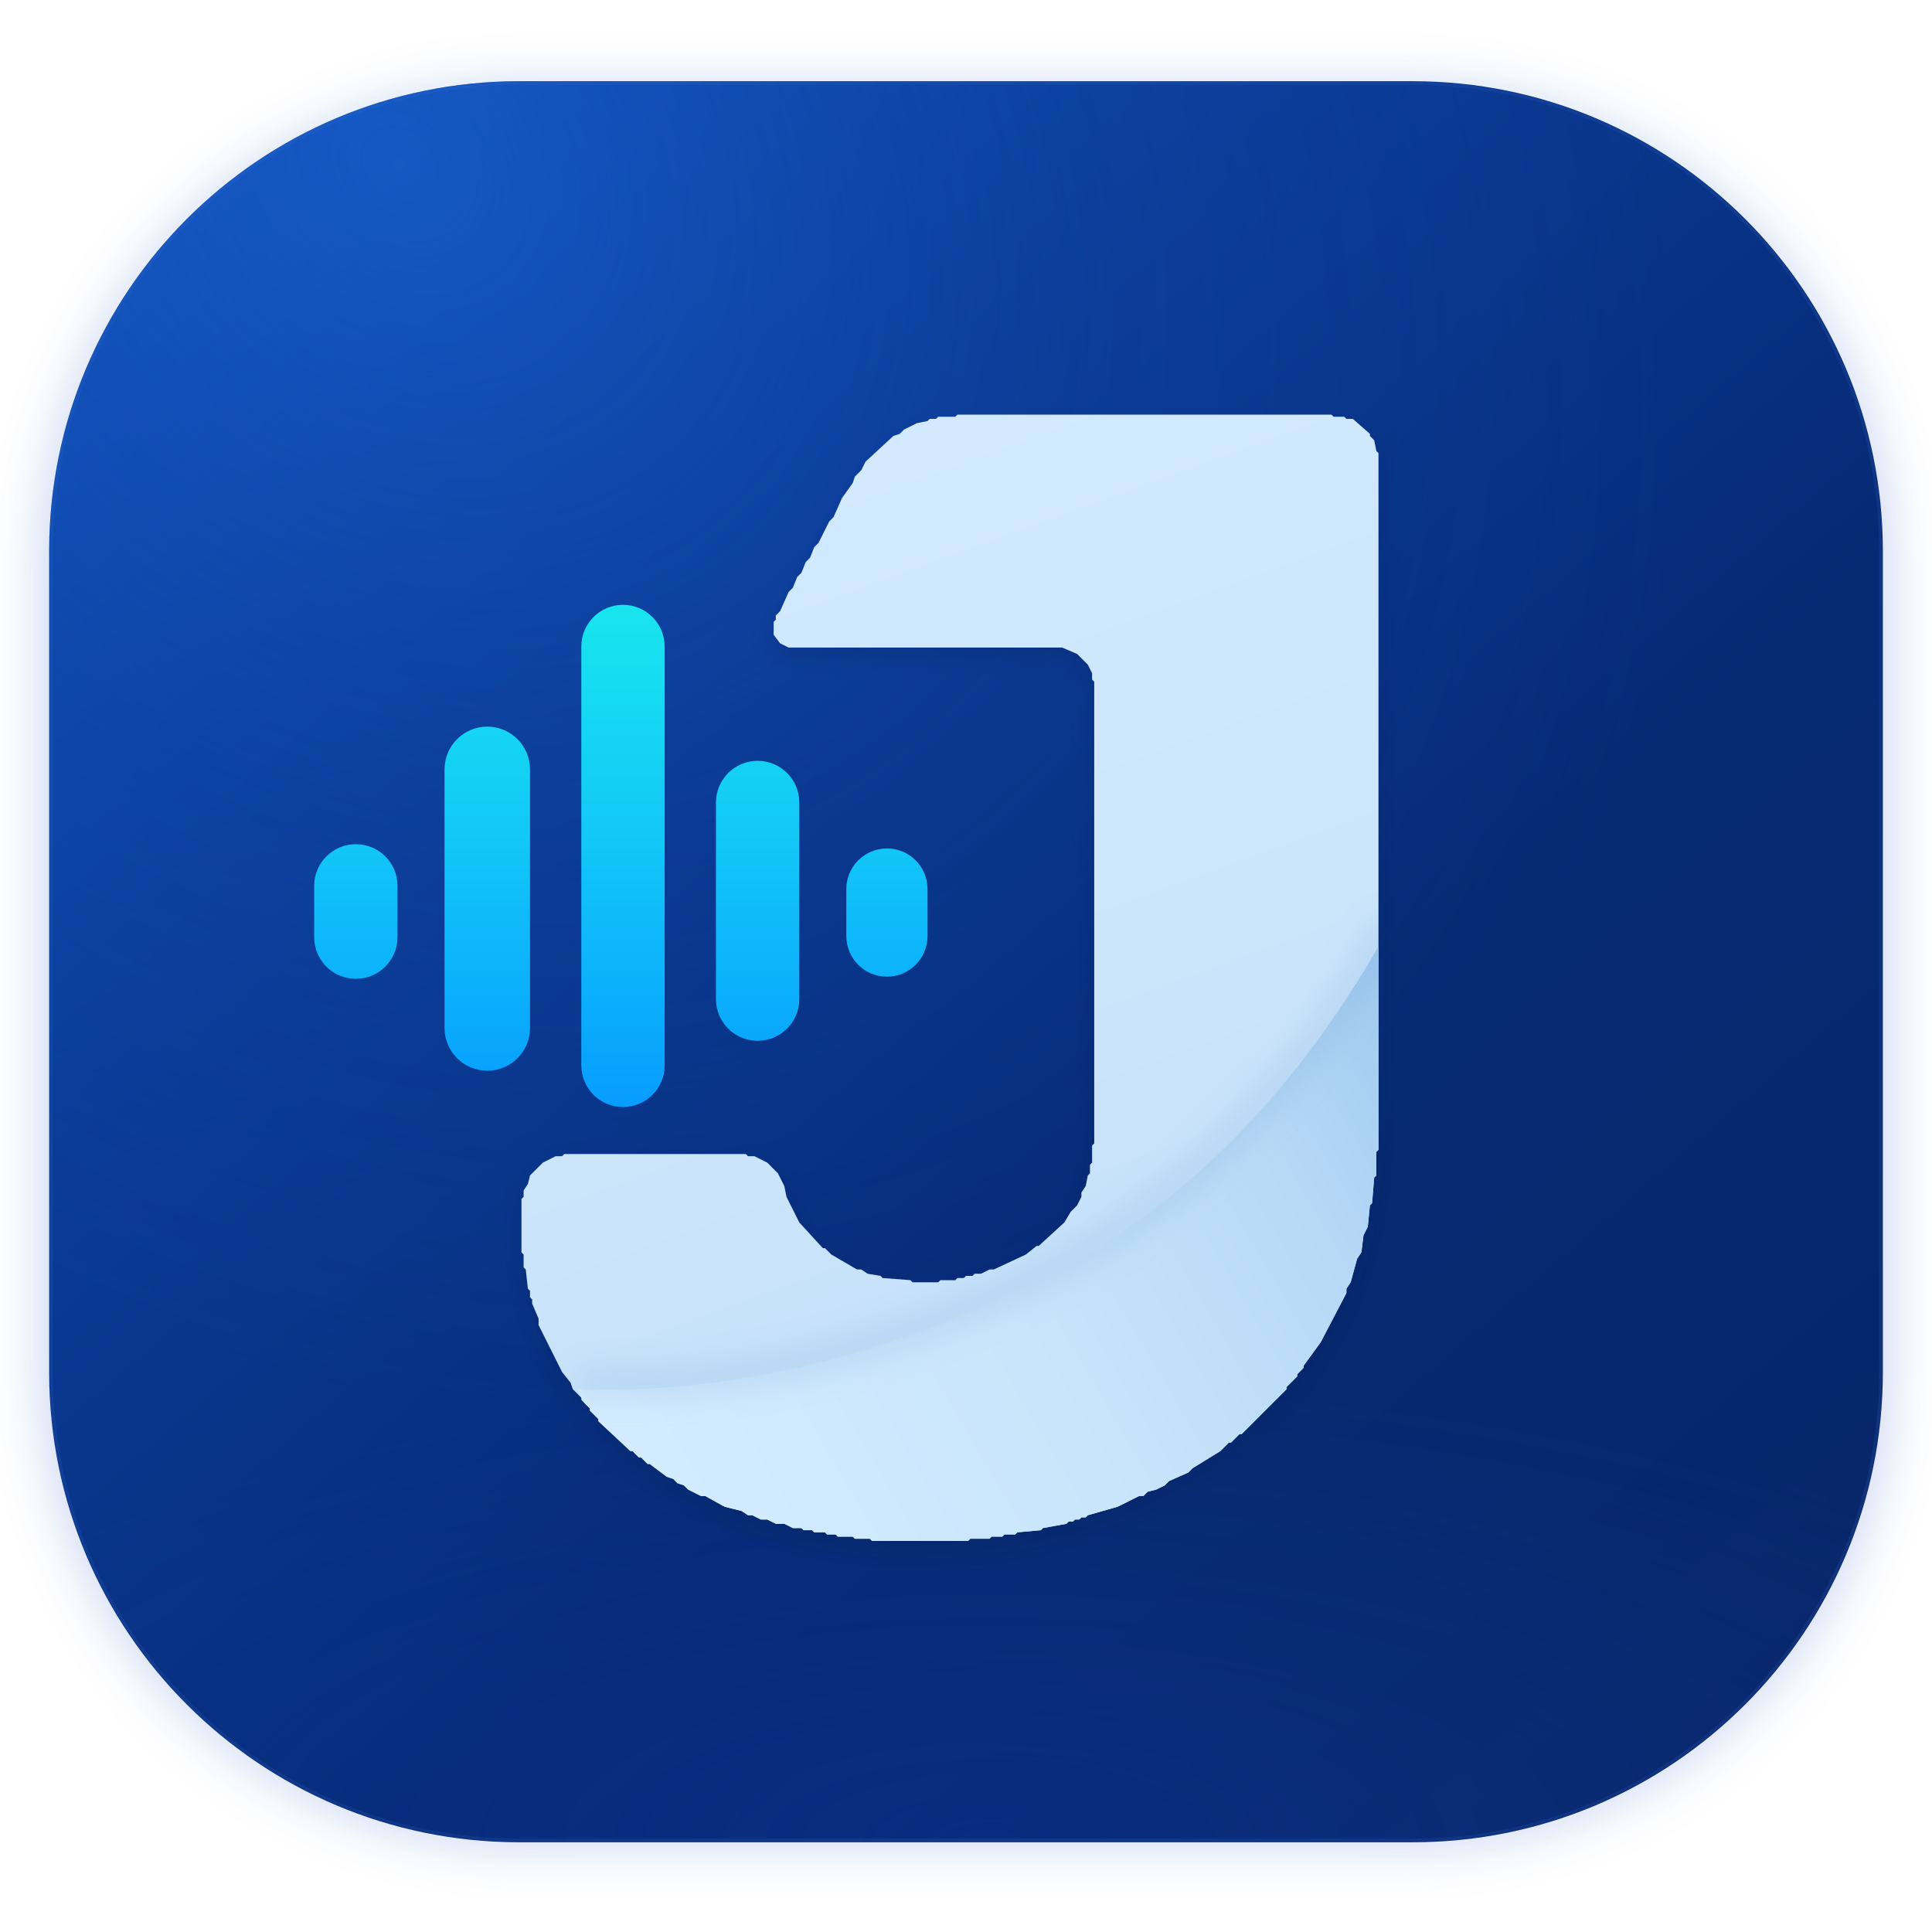
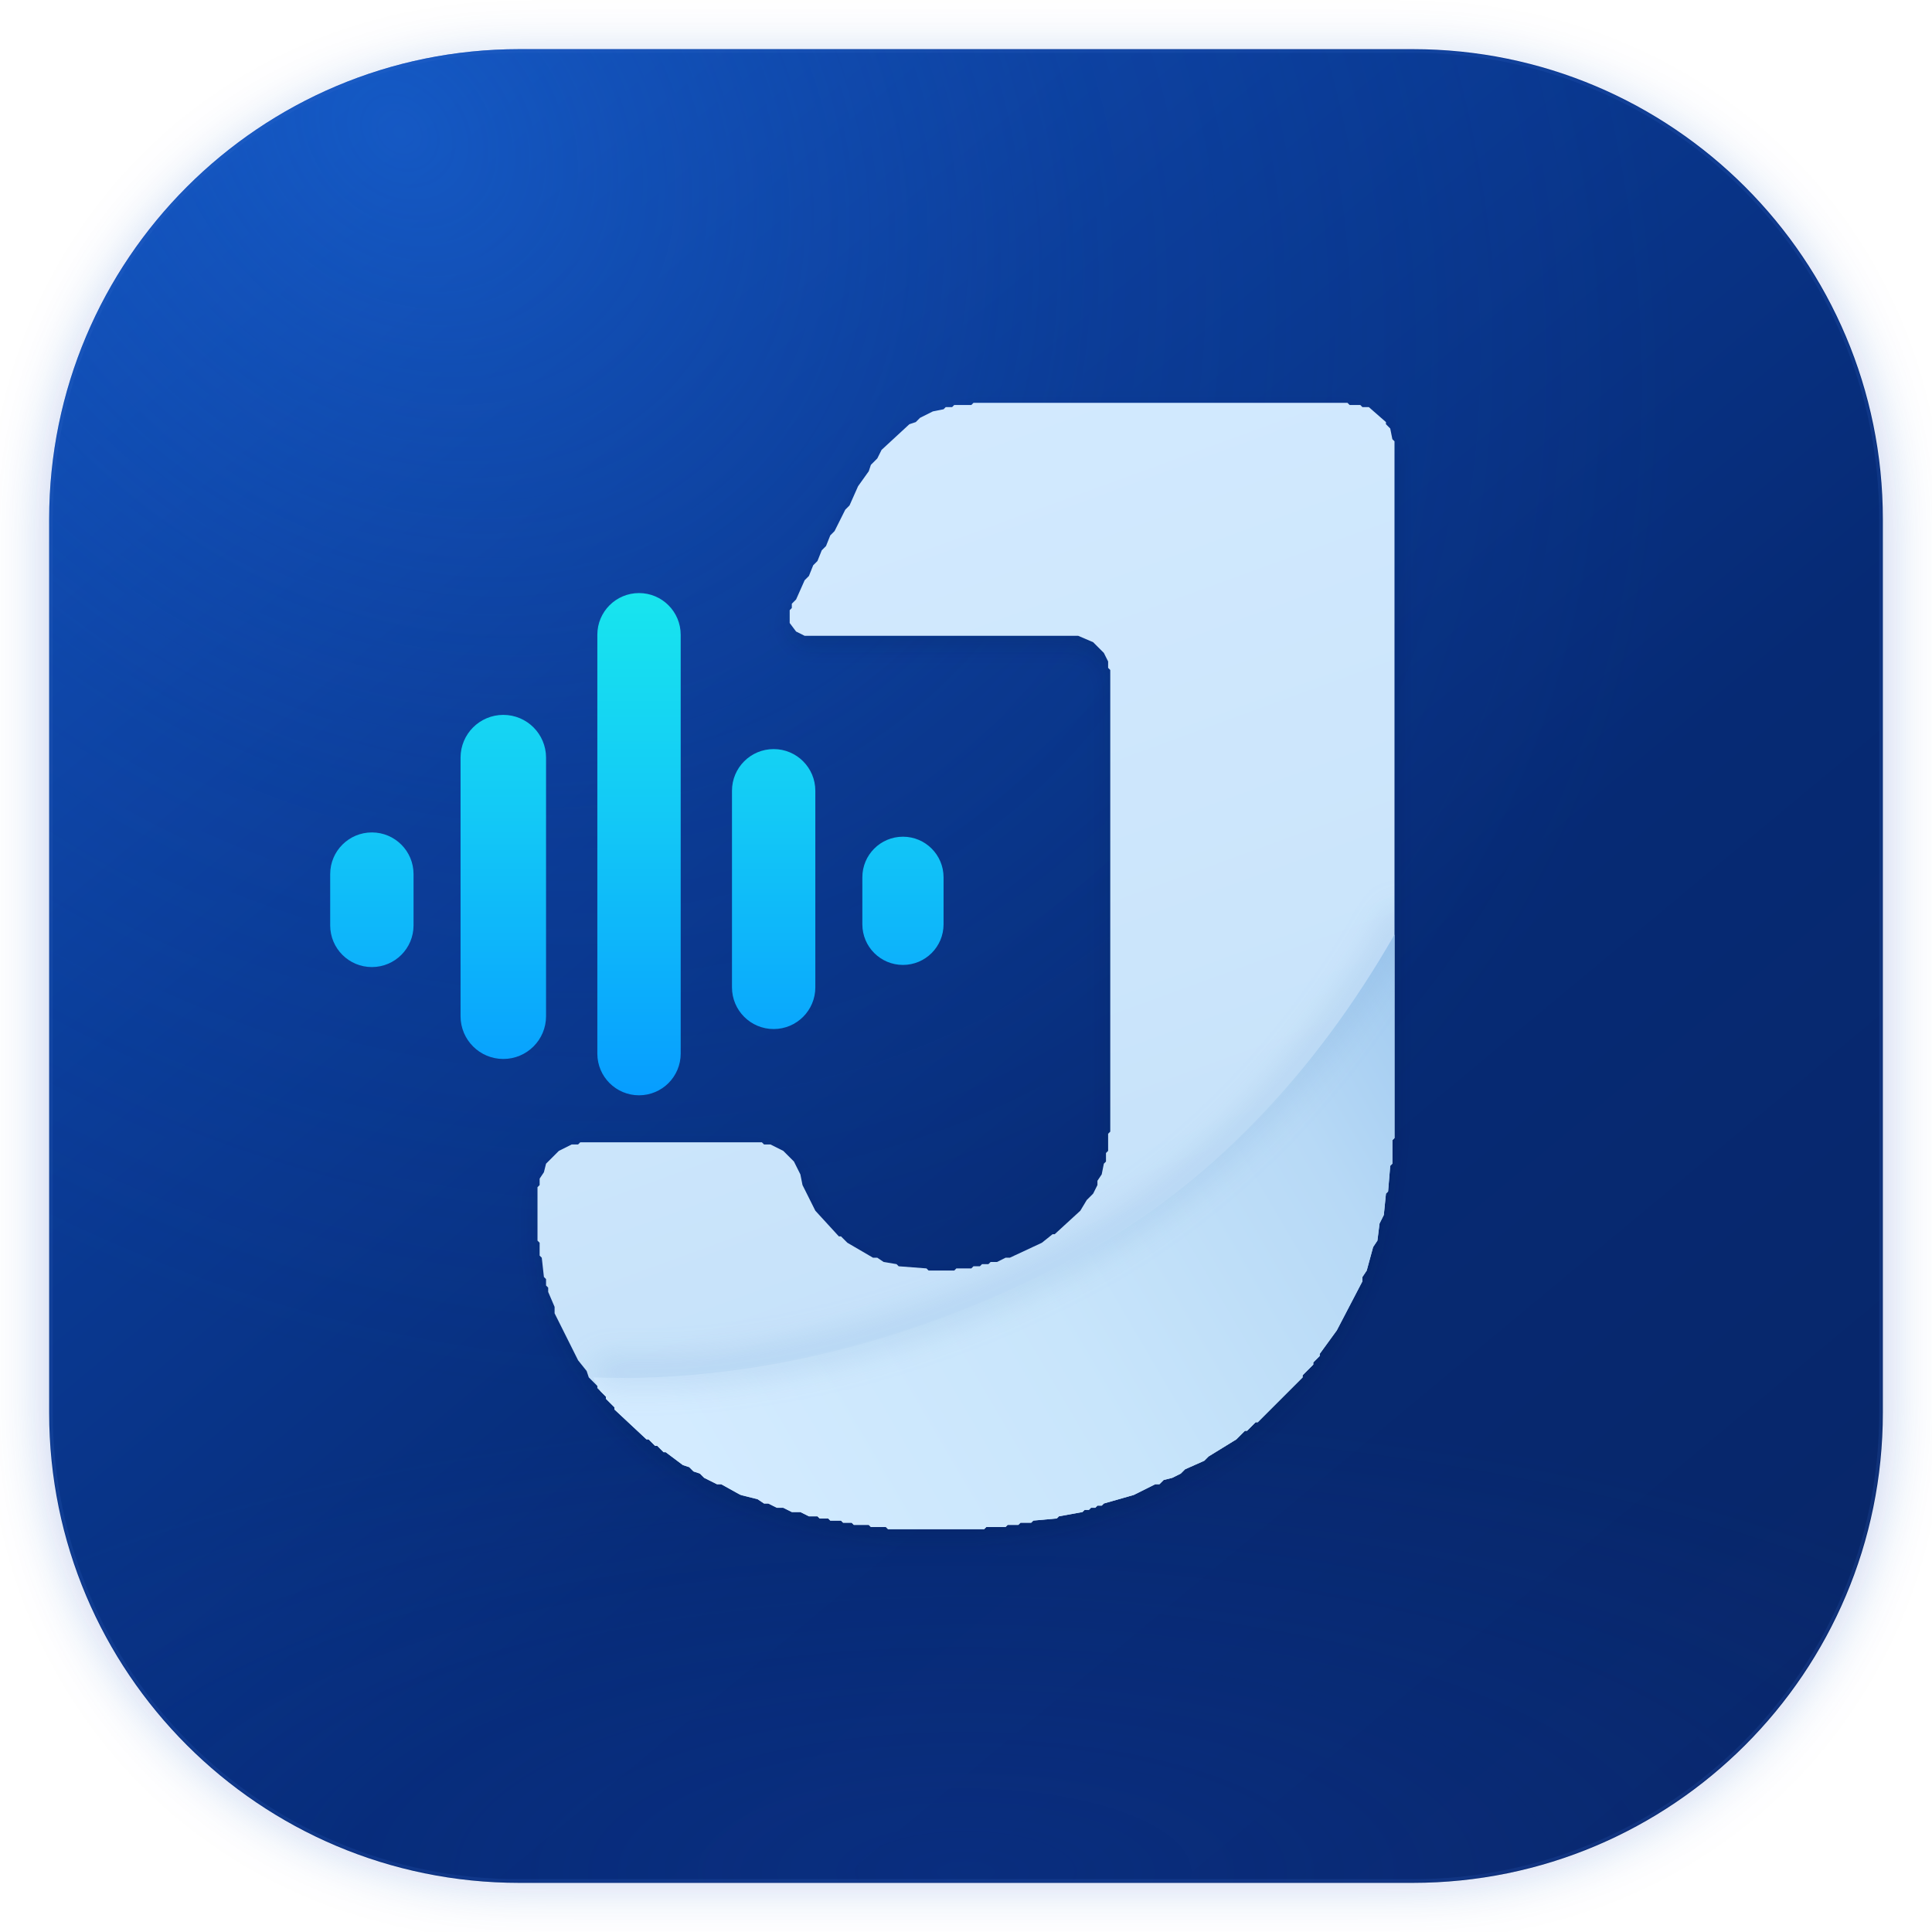
- <svg xmlns="http://www.w3.org/2000/svg" width="904" height="904" viewBox="56 53 904 904" shape-rendering="geometricPrecision">
+ <svg xmlns="http://www.w3.org/2000/svg" width="904" height="904" viewBox="56 56 904 904" shape-rendering="geometricPrecision">
  <defs>
-     <linearGradient id="iconBase" x1="175" y1="105" x2="865" y2="905" gradientUnits="userSpaceOnUse">
+     <linearGradient id="iconBase" x1="175" y1="93" x2="865" y2="923" gradientUnits="userSpaceOnUse">
      <stop offset="0" stop-color="#1050ba" />
      <stop offset="0.30" stop-color="#0a3b96" />
      <stop offset="0.62" stop-color="#062a74" />
      <stop offset="1" stop-color="#082668" />
    </linearGradient>
-     <radialGradient id="topGlow" cx="0" cy="0" r="1" gradientUnits="userSpaceOnUse" gradientTransform="translate(245 135) rotate(42) scale(650 530)">
+     <radialGradient id="topGlow" cx="0" cy="0" r="1" gradientUnits="userSpaceOnUse" gradientTransform="translate(245 123) rotate(42) scale(650 530)">
      <stop offset="0" stop-color="#1b66d5" stop-opacity="0.48" />
      <stop offset="0.55" stop-color="#164cae" stop-opacity="0.14" />
      <stop offset="1" stop-color="#164cae" stop-opacity="0" />
    </radialGradient>
-     <radialGradient id="bottomGlow" cx="0" cy="0" r="1" gradientUnits="userSpaceOnUse" gradientTransform="translate(520 916) rotate(-90) scale(220 590)">
+     <radialGradient id="bottomGlow" cx="0" cy="0" r="1" gradientUnits="userSpaceOnUse" gradientTransform="translate(508 933) rotate(-90) scale(220 590)">
      <stop offset="0" stop-color="#113dac" stop-opacity="0.26" />
      <stop offset="1" stop-color="#113dac" stop-opacity="0" />
    </radialGradient>
-     <linearGradient id="audioGrad" x1="0" y1="336" x2="0" y2="571" gradientUnits="userSpaceOnUse">
+     <linearGradient id="audioGrad" x1="0" y1="333.5" x2="0" y2="568.5" gradientUnits="userSpaceOnUse">
      <stop offset="0" stop-color="#18e5ee" />
      <stop offset="0.43" stop-color="#13caf6" />
      <stop offset="1" stop-color="#079dff" />
    </linearGradient>
-     <linearGradient id="jGrad" x1="420" y1="240" x2="615" y2="775" gradientUnits="userSpaceOnUse">
+     <linearGradient id="jGrad" x1="427.5" y1="237.5" x2="622.5" y2="772.5" gradientUnits="userSpaceOnUse">
      <stop offset="0" stop-color="#d3eaff" />
      <stop offset="0.54" stop-color="#cbe5fb" />
      <stop offset="1" stop-color="#c0def8" />
    </linearGradient>
-     <linearGradient id="foldGrad" x1="342" y1="704" x2="700" y2="494" gradientUnits="userSpaceOnUse">
+     <linearGradient id="foldGrad" x1="349.5" y1="701.5" x2="707.5" y2="491.5" gradientUnits="userSpaceOnUse">
      <stop offset="0" stop-color="#d3ebff" />
      <stop offset="0.43" stop-color="#c8e5fb" />
      <stop offset="0.78" stop-color="#b7d9f6" />
      <stop offset="1" stop-color="#9fc9ef" />
    </linearGradient>
-     <filter id="outerShadow" x="30" y="40" width="965" height="955" filterUnits="userSpaceOnUse">
+     <filter id="outerShadow" x="29" y="29" width="958" height="958" filterUnits="userSpaceOnUse">
      <feGaussianBlur stdDeviation="13" />
    </filter>
-     <filter id="softShadow" x="250" y="220" width="500" height="610" filterUnits="userSpaceOnUse">
+     <filter id="softShadow" x="257.5" y="217.5" width="500" height="610" filterUnits="userSpaceOnUse">
      <feGaussianBlur stdDeviation="5" />
    </filter>
-     <filter id="foldShadow" x="300" y="460" width="435" height="290" filterUnits="userSpaceOnUse">
+     <filter id="foldShadow" x="307.5" y="457.5" width="435" height="290" filterUnits="userSpaceOnUse">
      <feGaussianBlur stdDeviation="7" />
    </filter>
    <clipPath id="jClip">
      <path d="M 689 249 L 686 249 L 685 248 L 680 248 L 679 247 L 504 247 L 503 248 L 495 248 L 494 249 L 491 249 L 490 250 L 485 251 L 479 254 L 477 256 L 474 257 L 461 269 L 459 273 L 456 276 L 455 279 L 450 286 L 446 295 L 444 297 L 439 307 L 437 309 L 435 314 L 433 316 L 431 321 L 429 323 L 427 328 L 425 330 L 421 339 L 419 341 L 419 343 L 418 344 L 418 350 L 421 354 L 425 356 L 553 356 L 560 359 L 565 364 L 567 368 L 567 371 L 568 372 L 568 588 L 567 589 L 567 597 L 566 598 L 566 602 L 565 603 L 564 608 L 562 611 L 562 613 L 560 617 L 557 620 L 554 625 L 542 636 L 541 636 L 536 640 L 521 647 L 519 647 L 515 649 L 512 649 L 511 650 L 508 650 L 507 651 L 504 651 L 503 652 L 496 652 L 495 653 L 483 653 L 482 652 L 469 651 L 468 650 L 462 649 L 459 647 L 457 647 L 445 640 L 442 637 L 441 637 L 430 625 L 424 613 L 423 608 L 420 602 L 415 597 L 409 594 L 406 594 L 405 593 L 320 593 L 319 594 L 316 594 L 310 597 L 304 603 L 303 607 L 301 610 L 301 613 L 300 614 L 300 639 L 301 640 L 301 646 L 302 647 L 303 656 L 304 657 L 304 660 L 305 661 L 305 663 L 308 670 L 308 673 L 319 695 L 323 700 L 324 703 L 328 707 L 328 708 L 332 712 L 332 713 L 336 717 L 336 718 L 351 732 L 352 732 L 355 735 L 356 735 L 359 738 L 360 738 L 368 744 L 371 745 L 373 747 L 376 748 L 378 750 L 384 753 L 386 753 L 395 758 L 403 760 L 406 762 L 408 762 L 412 764 L 415 764 L 419 766 L 423 766 L 427 768 L 431 768 L 432 769 L 436 769 L 437 770 L 442 770 L 443 771 L 447 771 L 448 772 L 455 772 L 456 773 L 463 773 L 464 774 L 509 774 L 510 773 L 519 773 L 520 772 L 525 772 L 526 771 L 531 771 L 532 770 L 543 769 L 544 768 L 555 766 L 556 765 L 558 765 L 559 764 L 561 764 L 562 763 L 564 763 L 565 762 L 579 758 L 589 753 L 591 753 L 593 751 L 597 750 L 601 748 L 603 746 L 612 742 L 614 740 L 627 732 L 631 728 L 632 728 L 636 724 L 637 724 L 658 703 L 658 702 L 663 697 L 663 696 L 666 693 L 666 692 L 674 681 L 686 658 L 686 656 L 688 653 L 691 642 L 693 639 L 694 631 L 696 627 L 697 617 L 698 616 L 699 604 L 700 603 L 700 592 L 701 591 L 701 265 L 700 264 L 699 259 L 697 257 L 697 256 Z" />
    </clipPath>
  </defs>
-   <rect x="79" y="97" width="858" height="816" rx="220" fill="#1949bd" opacity="0.28" filter="url(#outerShadow)" />
-   <rect x="79" y="91" width="858" height="824" rx="220" fill="url(#iconBase)" />
-   <rect x="79" y="91" width="858" height="824" rx="220" fill="url(#topGlow)" />
-   <rect x="79" y="91" width="858" height="824" rx="220" fill="url(#bottomGlow)" />
-   <rect x="80" y="92" width="856" height="822" rx="219" fill="none" stroke="#3b6ccf" stroke-width="1.4" opacity="0.16" />
-   <g opacity="0.18" transform="translate(0 5)" filter="url(#softShadow)">
+   <rect x="79" y="85" width="858" height="850" rx="220" fill="#1949bd" opacity="0.28" filter="url(#outerShadow)" />
+   <rect x="79" y="79" width="858" height="858" rx="220" fill="url(#iconBase)" />
+   <rect x="79" y="79" width="858" height="858" rx="220" fill="url(#topGlow)" />
+   <rect x="79" y="79" width="858" height="858" rx="220" fill="url(#bottomGlow)" />
+   <rect x="80" y="80" width="856" height="856" rx="219" fill="none" stroke="#3b6ccf" stroke-width="1.4" opacity="0.16" />
+   <g opacity="0.18" transform="translate(7.5 2.5)" filter="url(#softShadow)">
    <path d="M 689 249 L 686 249 L 685 248 L 680 248 L 679 247 L 504 247 L 503 248 L 495 248 L 494 249 L 491 249 L 490 250 L 485 251 L 479 254 L 477 256 L 474 257 L 461 269 L 459 273 L 456 276 L 455 279 L 450 286 L 446 295 L 444 297 L 439 307 L 437 309 L 435 314 L 433 316 L 431 321 L 429 323 L 427 328 L 425 330 L 421 339 L 419 341 L 419 343 L 418 344 L 418 350 L 421 354 L 425 356 L 553 356 L 560 359 L 565 364 L 567 368 L 567 371 L 568 372 L 568 588 L 567 589 L 567 597 L 566 598 L 566 602 L 565 603 L 564 608 L 562 611 L 562 613 L 560 617 L 557 620 L 554 625 L 542 636 L 541 636 L 536 640 L 521 647 L 519 647 L 515 649 L 512 649 L 511 650 L 508 650 L 507 651 L 504 651 L 503 652 L 496 652 L 495 653 L 483 653 L 482 652 L 469 651 L 468 650 L 462 649 L 459 647 L 457 647 L 445 640 L 442 637 L 441 637 L 430 625 L 424 613 L 423 608 L 420 602 L 415 597 L 409 594 L 406 594 L 405 593 L 320 593 L 319 594 L 316 594 L 310 597 L 304 603 L 303 607 L 301 610 L 301 613 L 300 614 L 300 639 L 301 640 L 301 646 L 302 647 L 303 656 L 304 657 L 304 660 L 305 661 L 305 663 L 308 670 L 308 673 L 319 695 L 323 700 L 324 703 L 328 707 L 328 708 L 332 712 L 332 713 L 336 717 L 336 718 L 351 732 L 352 732 L 355 735 L 356 735 L 359 738 L 360 738 L 368 744 L 371 745 L 373 747 L 376 748 L 378 750 L 384 753 L 386 753 L 395 758 L 403 760 L 406 762 L 408 762 L 412 764 L 415 764 L 419 766 L 423 766 L 427 768 L 431 768 L 432 769 L 436 769 L 437 770 L 442 770 L 443 771 L 447 771 L 448 772 L 455 772 L 456 773 L 463 773 L 464 774 L 509 774 L 510 773 L 519 773 L 520 772 L 525 772 L 526 771 L 531 771 L 532 770 L 543 769 L 544 768 L 555 766 L 556 765 L 558 765 L 559 764 L 561 764 L 562 763 L 564 763 L 565 762 L 579 758 L 589 753 L 591 753 L 593 751 L 597 750 L 601 748 L 603 746 L 612 742 L 614 740 L 627 732 L 631 728 L 632 728 L 636 724 L 637 724 L 658 703 L 658 702 L 663 697 L 663 696 L 666 693 L 666 692 L 674 681 L 686 658 L 686 656 L 688 653 L 691 642 L 693 639 L 694 631 L 696 627 L 697 617 L 698 616 L 699 604 L 700 603 L 700 592 L 701 591 L 701 265 L 700 264 L 699 259 L 697 257 L 697 256 Z" fill="#001846" />
  </g>
  <g>
-     <rect x="203" y="448" width="39" height="63" rx="19.5" fill="url(#audioGrad)" />
-     <rect x="264" y="393" width="40" height="161" rx="20" fill="url(#audioGrad)" />
-     <rect x="328" y="336" width="39" height="235" rx="19.5" fill="url(#audioGrad)" />
-     <rect x="391" y="409" width="39" height="131" rx="19.5" fill="url(#audioGrad)" />
-     <rect x="452" y="450" width="38" height="60" rx="19" fill="url(#audioGrad)" />
+     <rect x="210.5" y="445.5" width="39" height="63" rx="19.5" fill="url(#audioGrad)" />
+     <rect x="271.5" y="390.5" width="40" height="161" rx="20" fill="url(#audioGrad)" />
+     <rect x="335.5" y="333.5" width="39" height="235" rx="19.5" fill="url(#audioGrad)" />
+     <rect x="398.5" y="406.5" width="39" height="131" rx="19.5" fill="url(#audioGrad)" />
+     <rect x="459.5" y="447.5" width="38" height="60" rx="19" fill="url(#audioGrad)" />
  </g>
-   <path d="M 689 249 L 686 249 L 685 248 L 680 248 L 679 247 L 504 247 L 503 248 L 495 248 L 494 249 L 491 249 L 490 250 L 485 251 L 479 254 L 477 256 L 474 257 L 461 269 L 459 273 L 456 276 L 455 279 L 450 286 L 446 295 L 444 297 L 439 307 L 437 309 L 435 314 L 433 316 L 431 321 L 429 323 L 427 328 L 425 330 L 421 339 L 419 341 L 419 343 L 418 344 L 418 350 L 421 354 L 425 356 L 553 356 L 560 359 L 565 364 L 567 368 L 567 371 L 568 372 L 568 588 L 567 589 L 567 597 L 566 598 L 566 602 L 565 603 L 564 608 L 562 611 L 562 613 L 560 617 L 557 620 L 554 625 L 542 636 L 541 636 L 536 640 L 521 647 L 519 647 L 515 649 L 512 649 L 511 650 L 508 650 L 507 651 L 504 651 L 503 652 L 496 652 L 495 653 L 483 653 L 482 652 L 469 651 L 468 650 L 462 649 L 459 647 L 457 647 L 445 640 L 442 637 L 441 637 L 430 625 L 424 613 L 423 608 L 420 602 L 415 597 L 409 594 L 406 594 L 405 593 L 320 593 L 319 594 L 316 594 L 310 597 L 304 603 L 303 607 L 301 610 L 301 613 L 300 614 L 300 639 L 301 640 L 301 646 L 302 647 L 303 656 L 304 657 L 304 660 L 305 661 L 305 663 L 308 670 L 308 673 L 319 695 L 323 700 L 324 703 L 328 707 L 328 708 L 332 712 L 332 713 L 336 717 L 336 718 L 351 732 L 352 732 L 355 735 L 356 735 L 359 738 L 360 738 L 368 744 L 371 745 L 373 747 L 376 748 L 378 750 L 384 753 L 386 753 L 395 758 L 403 760 L 406 762 L 408 762 L 412 764 L 415 764 L 419 766 L 423 766 L 427 768 L 431 768 L 432 769 L 436 769 L 437 770 L 442 770 L 443 771 L 447 771 L 448 772 L 455 772 L 456 773 L 463 773 L 464 774 L 509 774 L 510 773 L 519 773 L 520 772 L 525 772 L 526 771 L 531 771 L 532 770 L 543 769 L 544 768 L 555 766 L 556 765 L 558 765 L 559 764 L 561 764 L 562 763 L 564 763 L 565 762 L 579 758 L 589 753 L 591 753 L 593 751 L 597 750 L 601 748 L 603 746 L 612 742 L 614 740 L 627 732 L 631 728 L 632 728 L 636 724 L 637 724 L 658 703 L 658 702 L 663 697 L 663 696 L 666 693 L 666 692 L 674 681 L 686 658 L 686 656 L 688 653 L 691 642 L 693 639 L 694 631 L 696 627 L 697 617 L 698 616 L 699 604 L 700 603 L 700 592 L 701 591 L 701 265 L 700 264 L 699 259 L 697 257 L 697 256 Z" fill="url(#jGrad)" />
-   <g clip-path="url(#jClip)">
-     <path d="M 326 703 C 406 706 490 682 561 642 C 625 605 673 548 707 485 L 727 604 C 711 684 668 735 603 760 C 520 792 410 781 345 729 C 337 722 331 713 326 703 Z" fill="url(#foldGrad)" />
-     <path d="M 332 700 C 407 704 491 680 561 640 C 624 603 673 546 704 489" fill="none" stroke="#6998cd" stroke-width="12" stroke-linecap="round" opacity="0.20" filter="url(#foldShadow)" />
+   <g transform="translate(7.5 -2.5)">
+     <path d="M 689 249 L 686 249 L 685 248 L 680 248 L 679 247 L 504 247 L 503 248 L 495 248 L 494 249 L 491 249 L 490 250 L 485 251 L 479 254 L 477 256 L 474 257 L 461 269 L 459 273 L 456 276 L 455 279 L 450 286 L 446 295 L 444 297 L 439 307 L 437 309 L 435 314 L 433 316 L 431 321 L 429 323 L 427 328 L 425 330 L 421 339 L 419 341 L 419 343 L 418 344 L 418 350 L 421 354 L 425 356 L 553 356 L 560 359 L 565 364 L 567 368 L 567 371 L 568 372 L 568 588 L 567 589 L 567 597 L 566 598 L 566 602 L 565 603 L 564 608 L 562 611 L 562 613 L 560 617 L 557 620 L 554 625 L 542 636 L 541 636 L 536 640 L 521 647 L 519 647 L 515 649 L 512 649 L 511 650 L 508 650 L 507 651 L 504 651 L 503 652 L 496 652 L 495 653 L 483 653 L 482 652 L 469 651 L 468 650 L 462 649 L 459 647 L 457 647 L 445 640 L 442 637 L 441 637 L 430 625 L 424 613 L 423 608 L 420 602 L 415 597 L 409 594 L 406 594 L 405 593 L 320 593 L 319 594 L 316 594 L 310 597 L 304 603 L 303 607 L 301 610 L 301 613 L 300 614 L 300 639 L 301 640 L 301 646 L 302 647 L 303 656 L 304 657 L 304 660 L 305 661 L 305 663 L 308 670 L 308 673 L 319 695 L 323 700 L 324 703 L 328 707 L 328 708 L 332 712 L 332 713 L 336 717 L 336 718 L 351 732 L 352 732 L 355 735 L 356 735 L 359 738 L 360 738 L 368 744 L 371 745 L 373 747 L 376 748 L 378 750 L 384 753 L 386 753 L 395 758 L 403 760 L 406 762 L 408 762 L 412 764 L 415 764 L 419 766 L 423 766 L 427 768 L 431 768 L 432 769 L 436 769 L 437 770 L 442 770 L 443 771 L 447 771 L 448 772 L 455 772 L 456 773 L 463 773 L 464 774 L 509 774 L 510 773 L 519 773 L 520 772 L 525 772 L 526 771 L 531 771 L 532 770 L 543 769 L 544 768 L 555 766 L 556 765 L 558 765 L 559 764 L 561 764 L 562 763 L 564 763 L 565 762 L 579 758 L 589 753 L 591 753 L 593 751 L 597 750 L 601 748 L 603 746 L 612 742 L 614 740 L 627 732 L 631 728 L 632 728 L 636 724 L 637 724 L 658 703 L 658 702 L 663 697 L 663 696 L 666 693 L 666 692 L 674 681 L 686 658 L 686 656 L 688 653 L 691 642 L 693 639 L 694 631 L 696 627 L 697 617 L 698 616 L 699 604 L 700 603 L 700 592 L 701 591 L 701 265 L 700 264 L 699 259 L 697 257 L 697 256 Z" fill="url(#jGrad)" />
+     <g clip-path="url(#jClip)">
+       <path d="M 326 703 C 406 706 490 682 561 642 C 625 605 673 548 707 485 L 727 604 C 711 684 668 735 603 760 C 520 792 410 781 345 729 C 337 722 331 713 326 703 Z" fill="url(#foldGrad)" />
+       <path d="M 332 700 C 407 704 491 680 561 640 C 624 603 673 546 704 489" fill="none" stroke="#6998cd" stroke-width="12" stroke-linecap="round" opacity="0.20" filter="url(#foldShadow)" />
+     </g>
  </g>
</svg>
